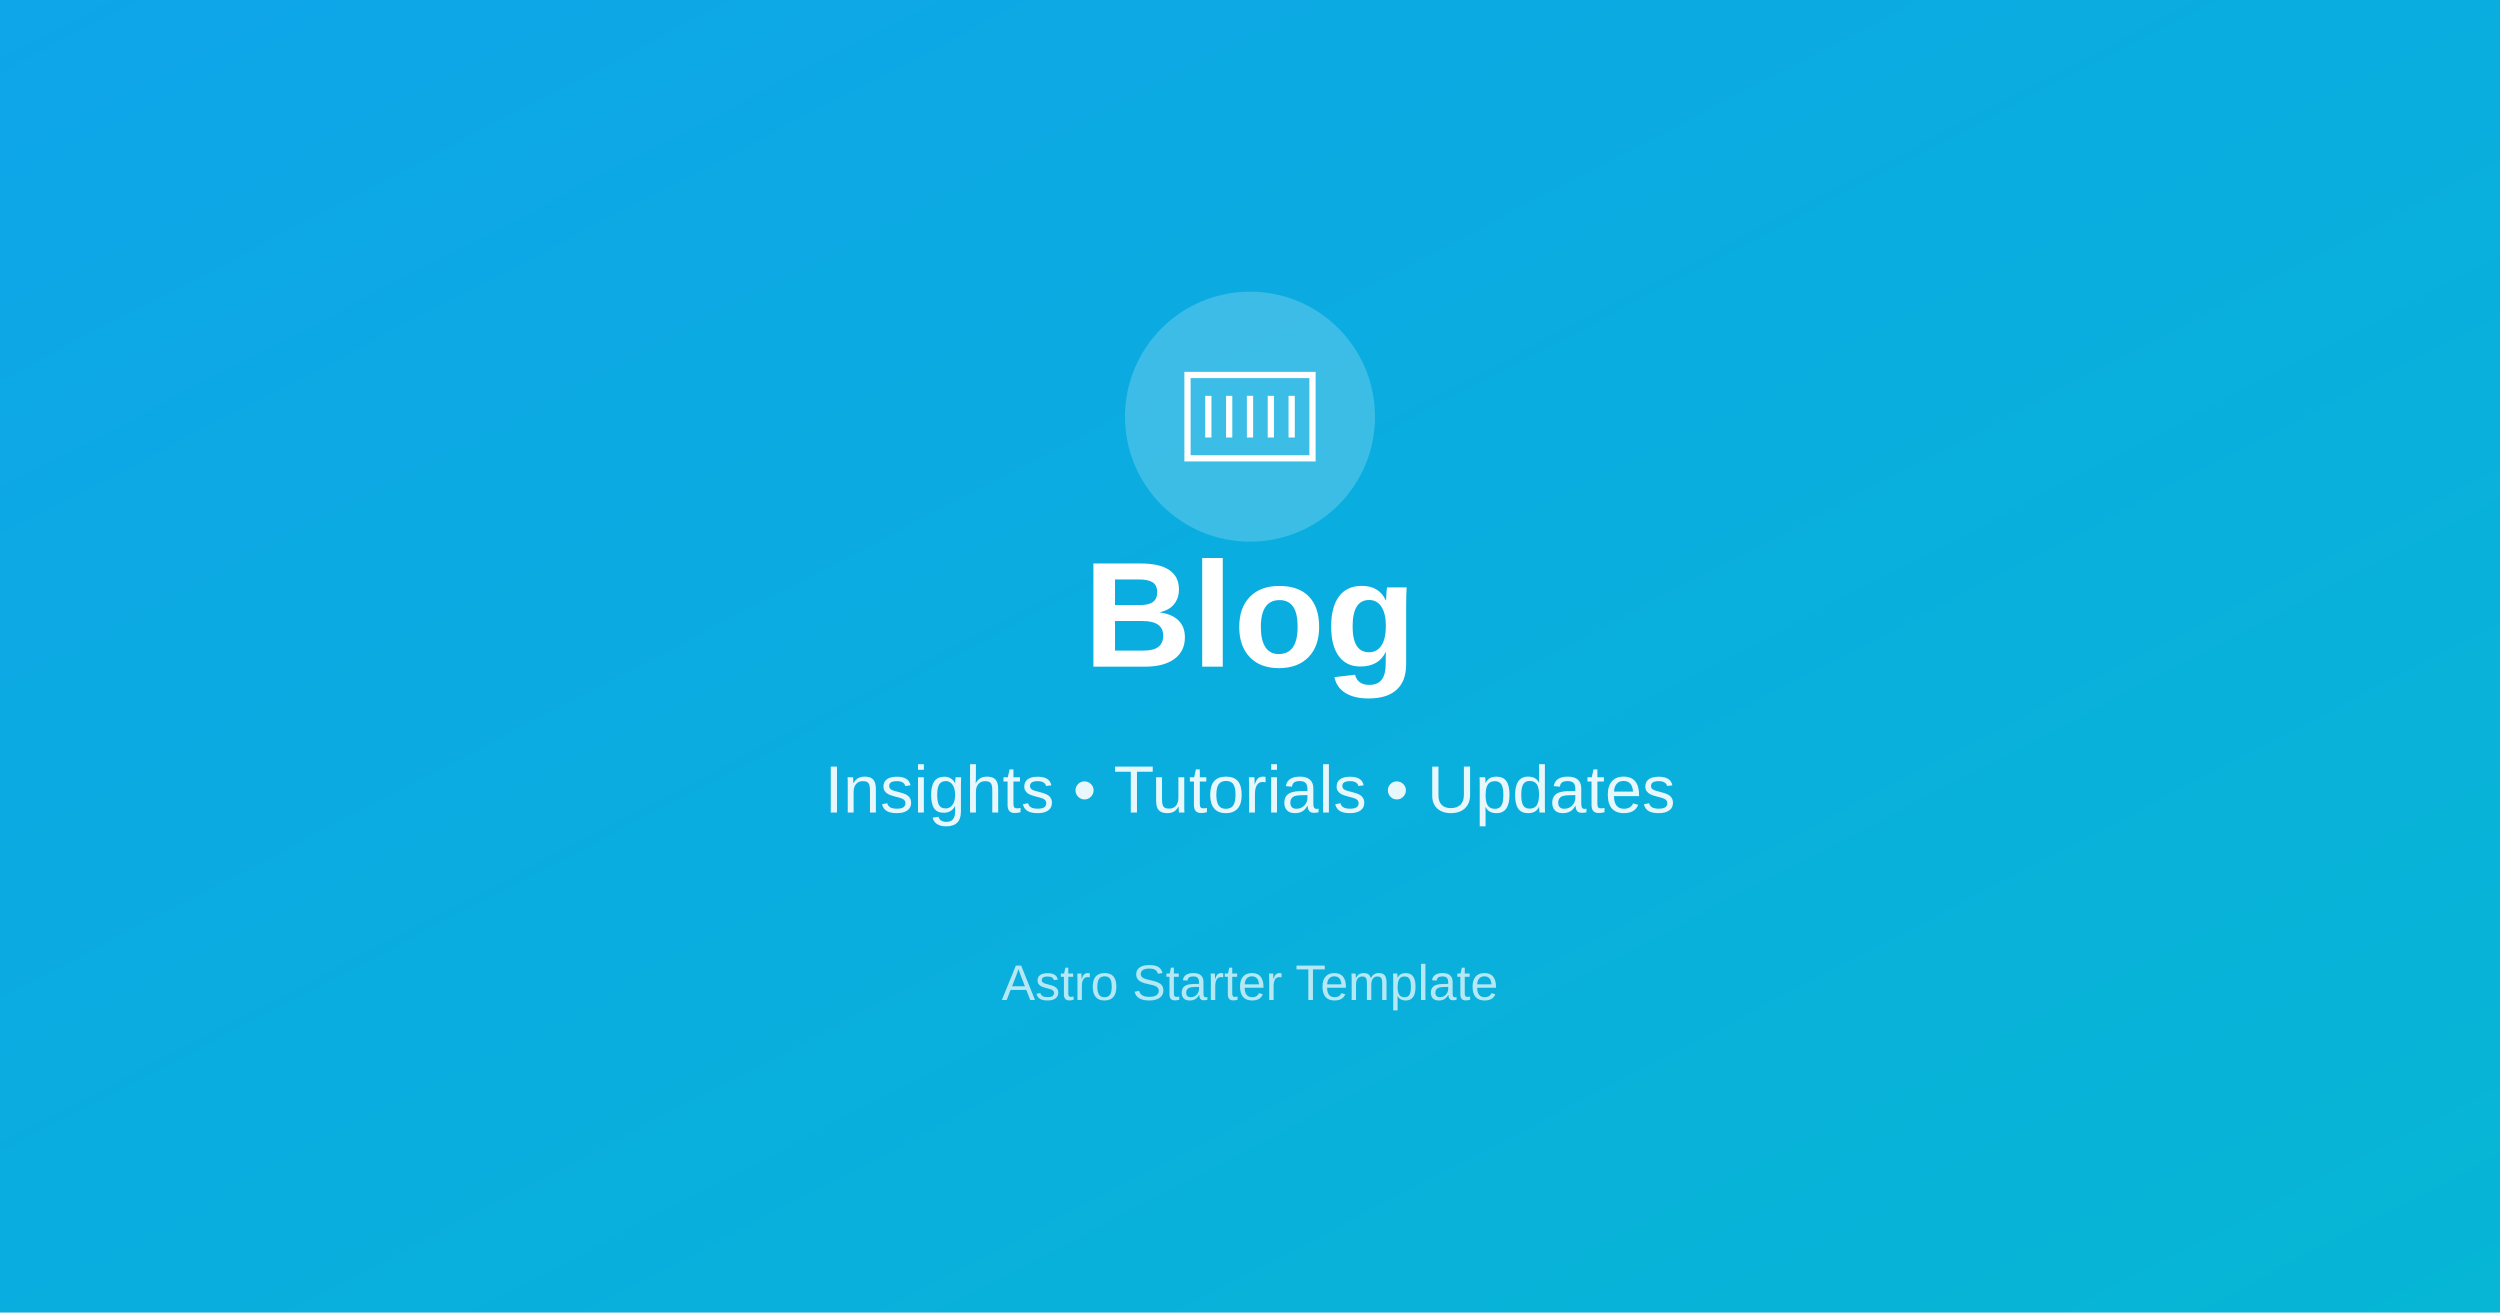
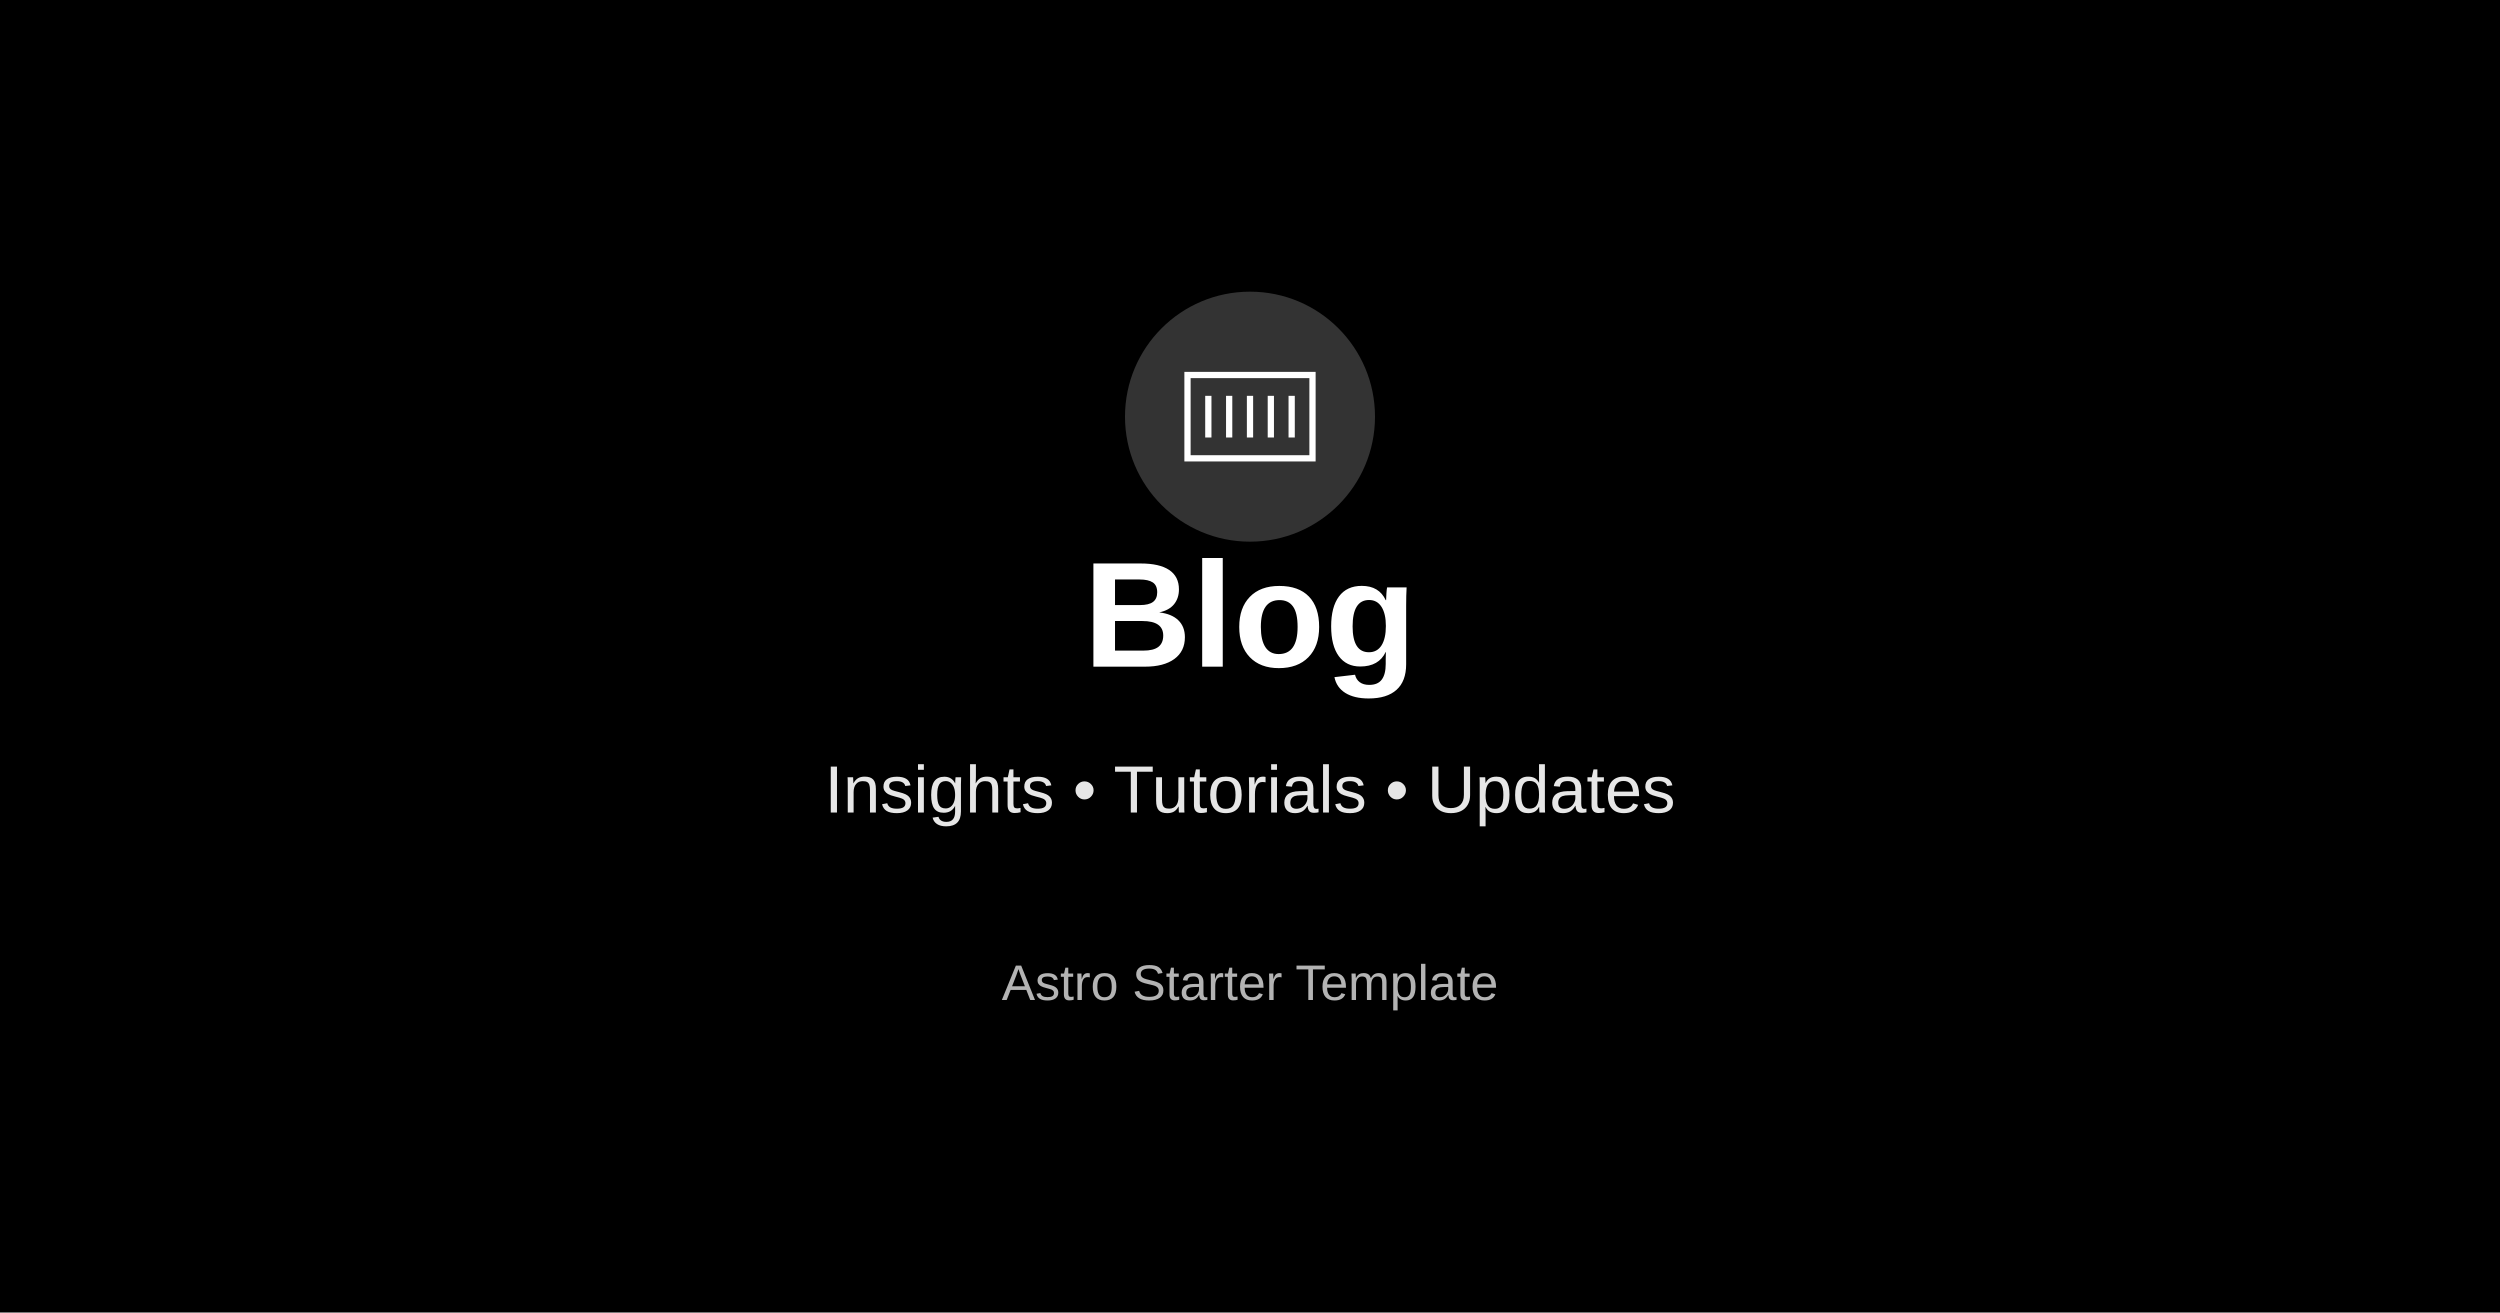
<svg xmlns="http://www.w3.org/2000/svg" width="1200" height="630">
  <defs>
    <linearGradient id="grad-blog" x1="0%" y1="0%" x2="100%" y2="100%">
-       <stop offset="0%" style="stop-color:#0ea5e9;stop-opacity:1" />
-       <stop offset="100%" style="stop-color:#06b6d4;stop-opacity:1" />
+       <stop offset="0%" stop-color="oklch(0.55 0.22 256)" />
+       <stop offset="100%" stop-color="oklch(0.65 0.20 344)" />
    </linearGradient>
  </defs>
  <rect width="1200" height="630" fill="url(#grad-blog)" />
  <circle cx="600" cy="200" r="60" fill="white" opacity="0.2" />
  <path d="M 570 180 L 570 220 L 630 220 L 630 180 Z M 580 190 L 580 210 M 590 190 L 590 210 M 600 190 L 600 210 M 610 190 L 610 210 M 620 190 L 620 210" stroke="white" stroke-width="3" fill="none" />
  <text x="600" y="320" font-family="Arial, sans-serif" font-size="72" font-weight="bold" fill="white" text-anchor="middle">Blog</text>
  <text x="600" y="390" font-family="Arial, sans-serif" font-size="32" fill="white" text-anchor="middle" opacity="0.9">Insights • Tutorials • Updates</text>
  <text x="600" y="480" font-family="Arial, sans-serif" font-size="24" fill="white" text-anchor="middle" opacity="0.7">Astro Starter Template</text>
</svg>
